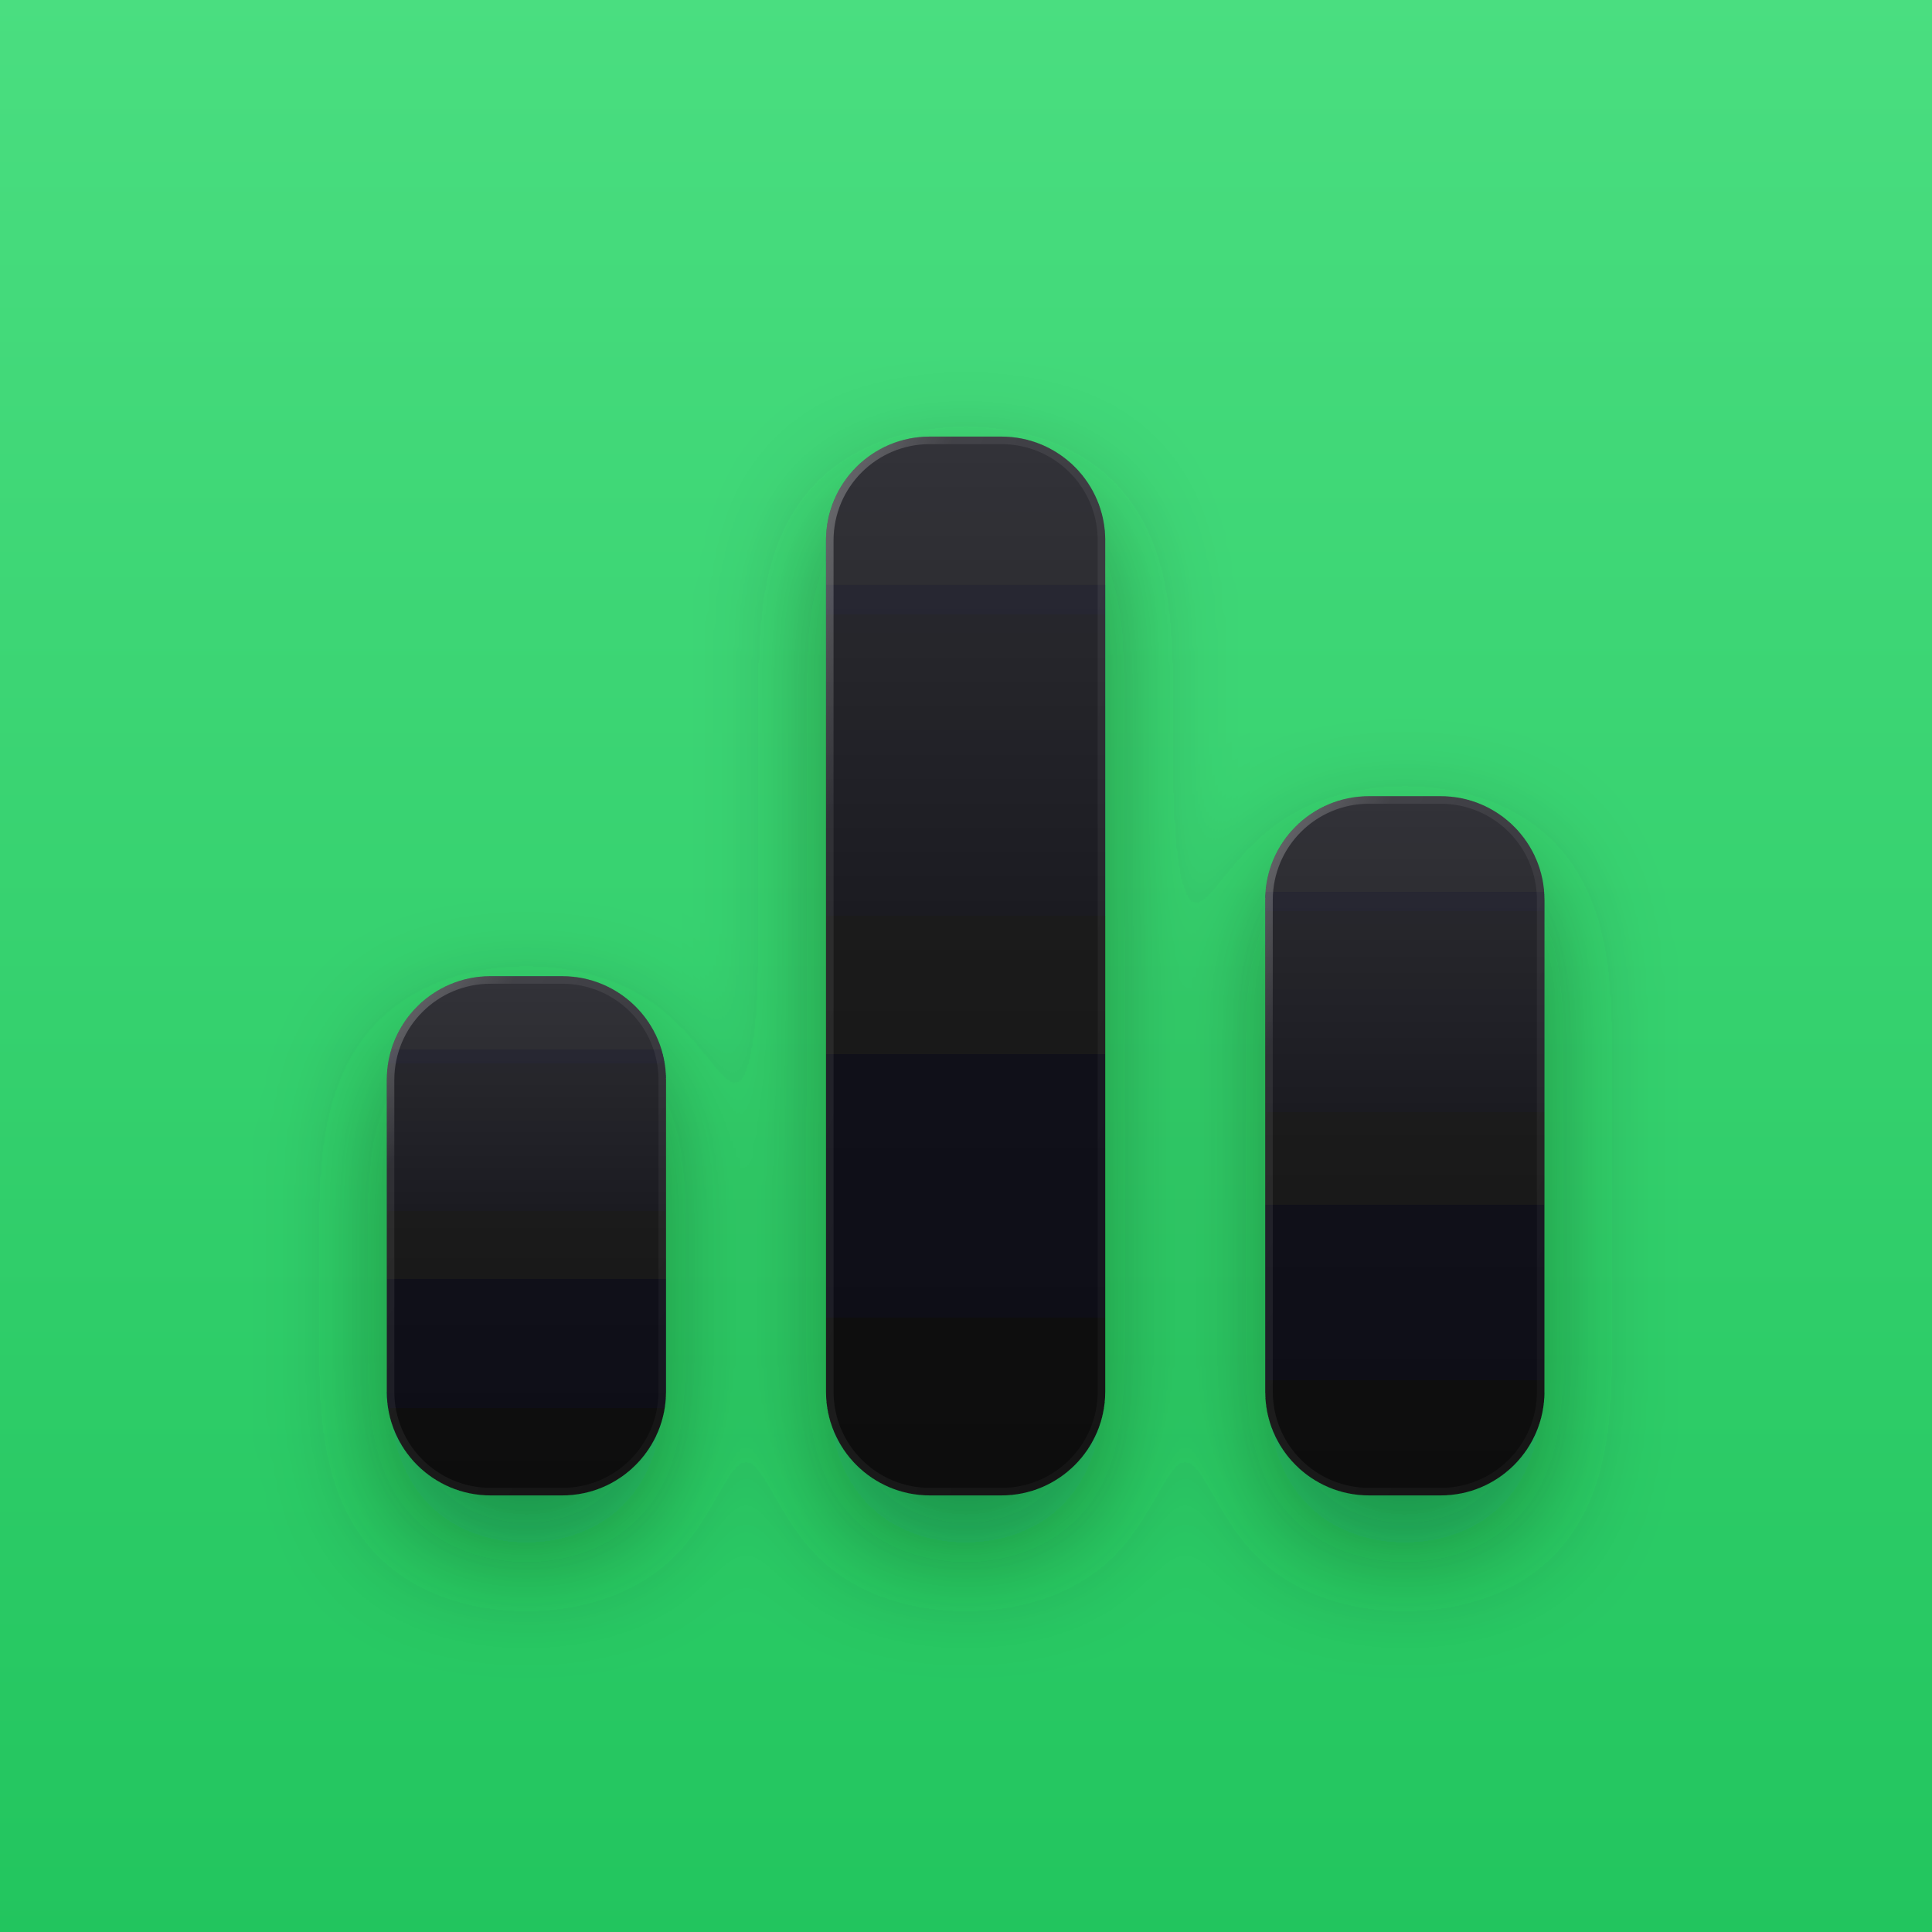
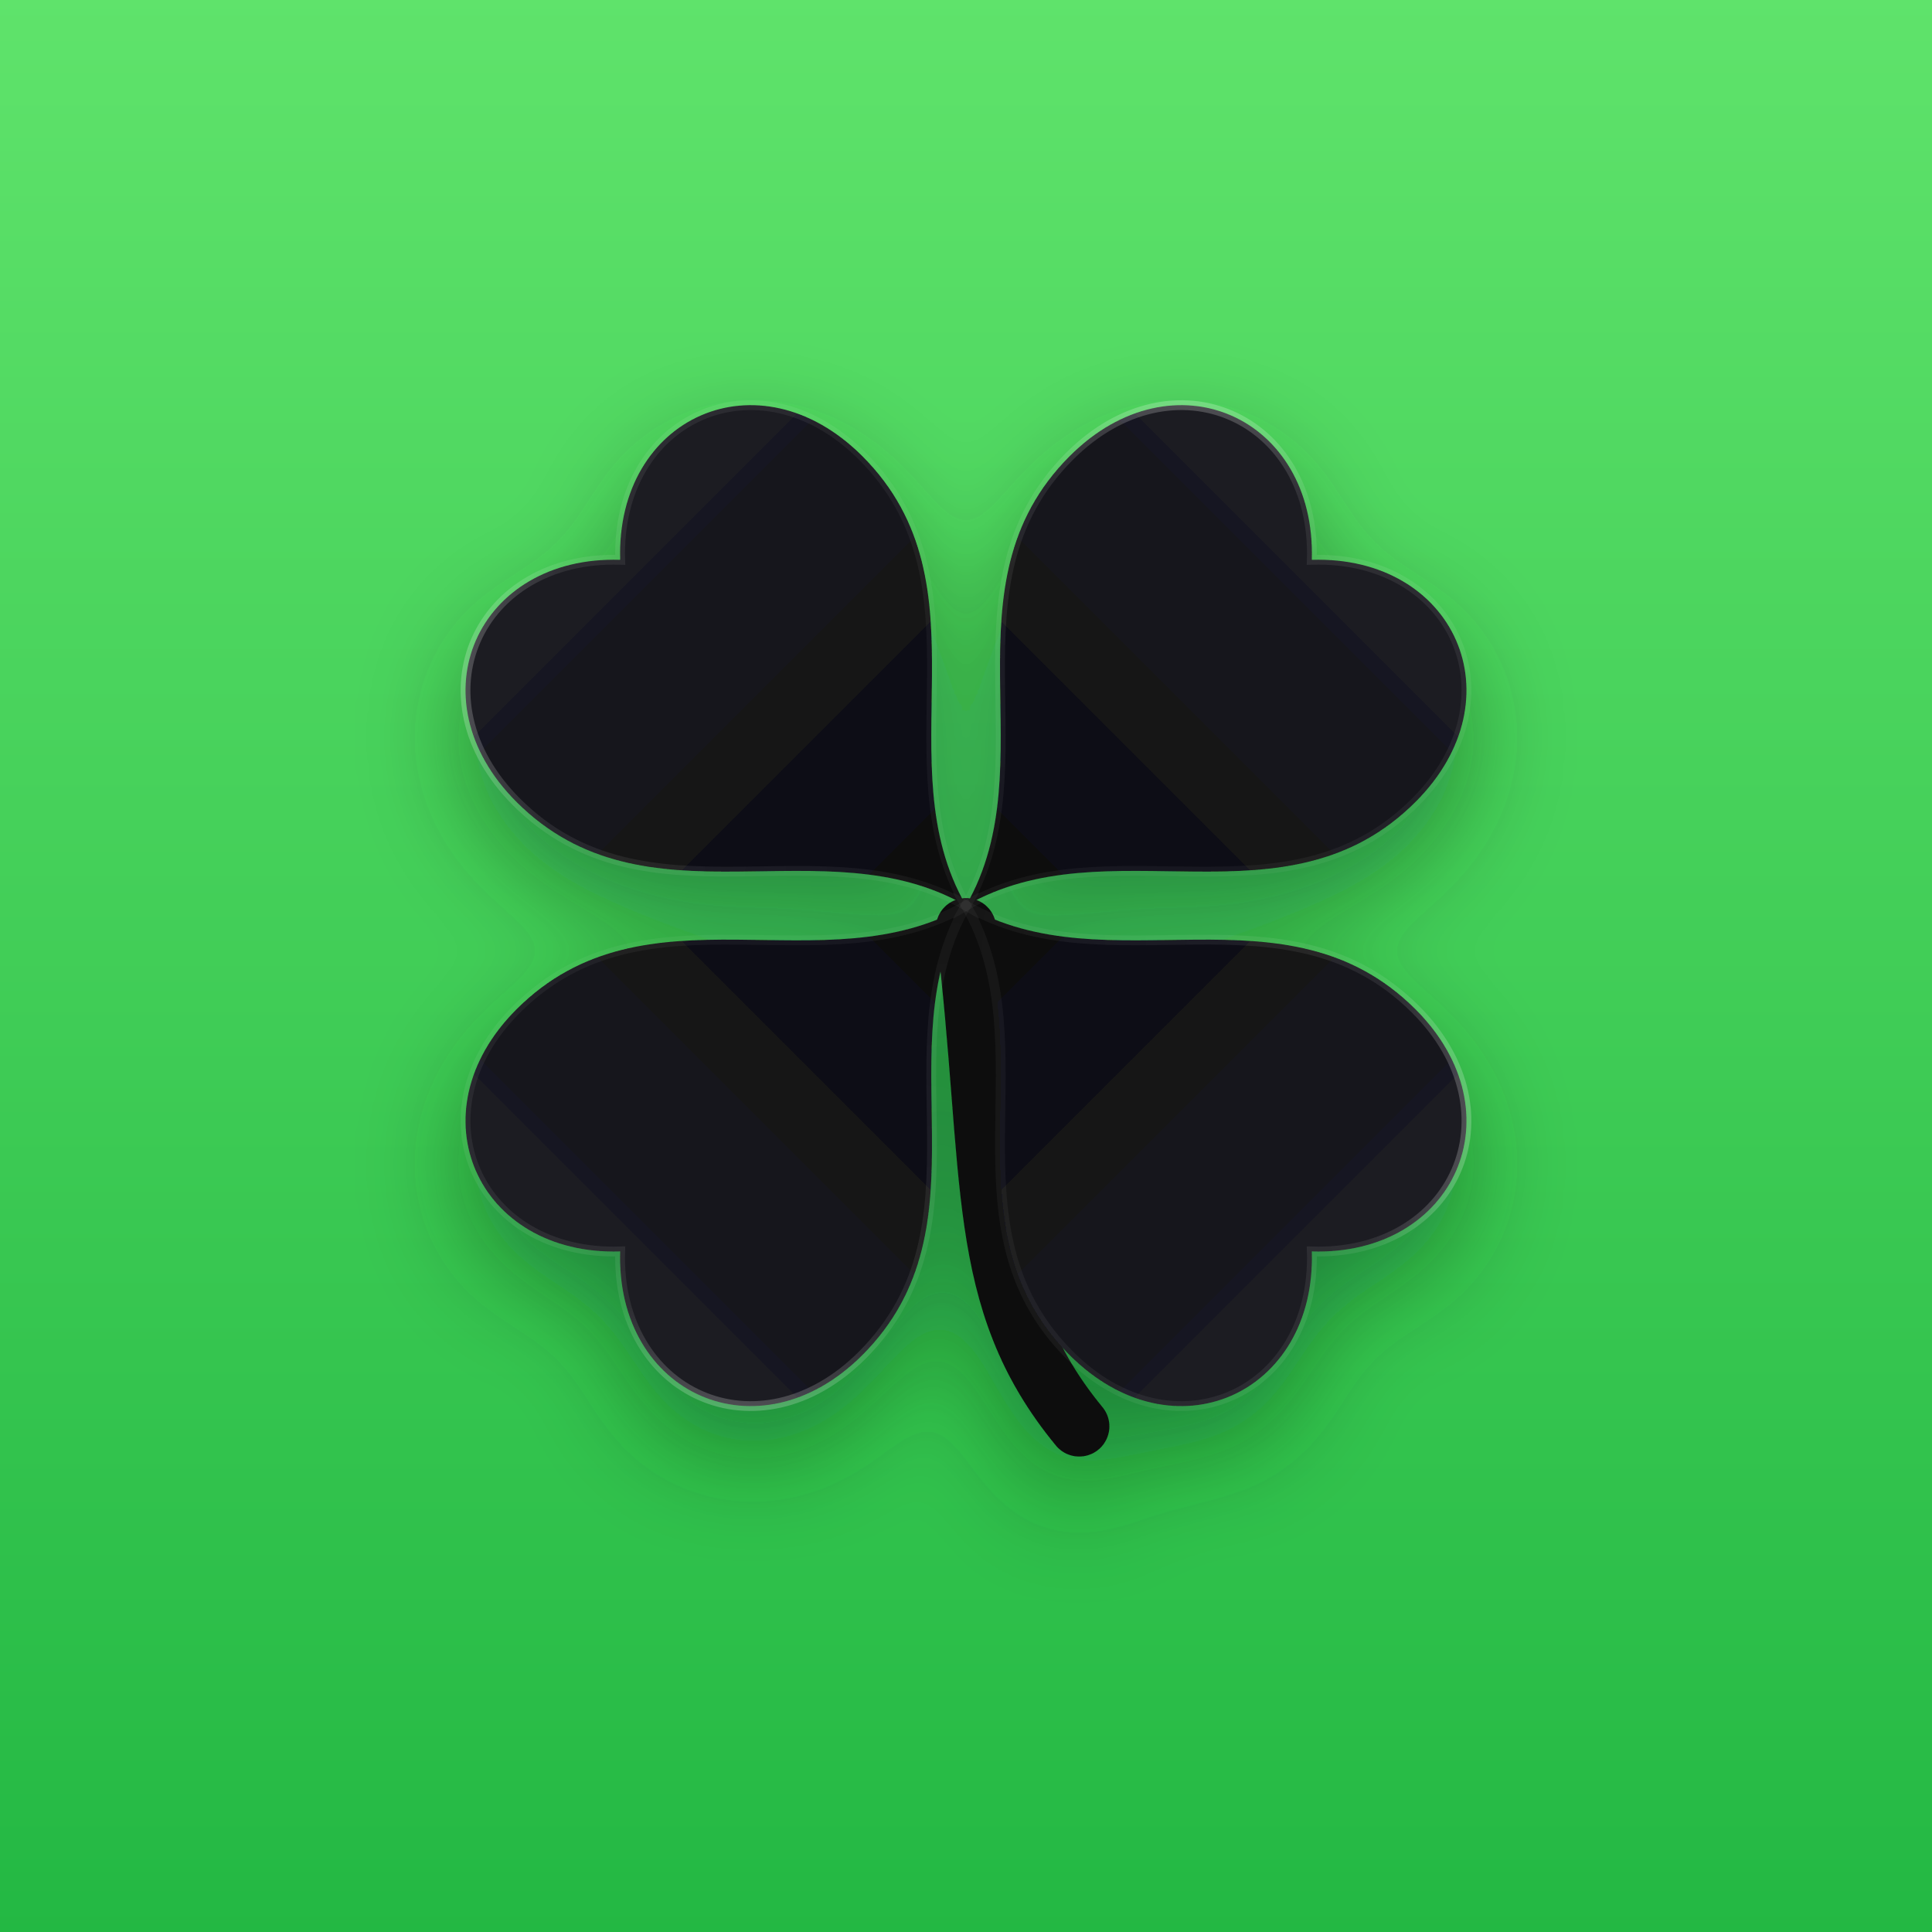
<svg xmlns="http://www.w3.org/2000/svg" viewBox="0 0 512 512" width="512" height="512">
  <defs>
-     <linearGradient id="zemin" x1="0" y1="0" x2="0" y2="1">
-       <stop offset="0" stop-color="#4ade80" />
-       <stop offset="1" stop-color="#22c55e" />
+     <path id="leaf" d="M0 0              C -7 -26, -40 -34, -40 -64              C -40 -88, -16 -97, 0 -80              C 16 -97, 40 -88, 40 -64              C 40 -34, 7 -26, 0 0 Z" />
+     <linearGradient id="ground" x1="0" y1="0" x2="0" y2="1">
+       <stop offset="0" stop-color="#5fe36b" />
+       <stop offset="1" stop-color="#23b843" />
    </linearGradient>
-     <linearGradient id="govde" x1="0" y1="0" x2="0" y2="1">
+     <linearGradient id="body" x1="0" y1="0" x2="0" y2="1">
      <stop offset="0" stop-color="#1c1c23" />
      <stop offset="1" stop-color="#0a0a0e" />
    </linearGradient>
-     <linearGradient id="kenar" x1="0" y1="0" x2="0.8" y2="1">
+     <linearGradient id="edge" x1="0" y1="0" x2="0.8" y2="1">
      <stop offset="0" stop-color="#ffffff" stop-opacity="0.30" />
      <stop offset="0.22" stop-color="#ffffff" stop-opacity="0.08" />
      <stop offset="1" stop-color="#ffffff" stop-opacity="0.03" />
    </linearGradient>
-     <linearGradient id="isik" x1="0" y1="0" x2="0" y2="1">
-       <stop offset="0" stop-color="#ffffff" stop-opacity="0.10" />
-       <stop offset="0.5" stop-color="#ffffff" stop-opacity="0.015" />
-       <stop offset="1" stop-color="#ffffff" stop-opacity="0" />
-     </linearGradient>
-     <filter id="golge" x="-40%" y="-40%" width="180%" height="190%">
-       <feDropShadow dx="0" dy="14" stdDeviation="16" flood-color="#08351c" flood-opacity="0.42" />
+     <filter id="shade" x="-40%" y="-40%" width="180%" height="190%">
+       <feDropShadow dx="0" dy="12" stdDeviation="14" flood-color="#08351c" flood-opacity="0.45" />
    </filter>
  </defs>
-   <rect width="512" height="512" fill="url(#zemin)" />
-   <g fill="url(#govde)" filter="url(#golge)">
-     <rect x="102.5" y="258.7" width="74" height="137.6" rx="27.5" />
-     <rect x="218.9" y="115.7" width="74" height="280.6" rx="27.5" />
-     <rect x="335.3" y="211.0" width="74" height="185.3" rx="27.5" />
+   <rect width="512" height="512" fill="url(#ground)" />
+   <g filter="url(#shade)">
+     <path d="M256 246 C 264 312, 258 344, 286 378" fill="none" stroke="#0a0a0e" stroke-width="16" stroke-linecap="round" />
+     <g transform="translate(256 240) rotate(45) scale(1.62)" fill="url(#body)">
+       <use href="#leaf" />
+       <use href="#leaf" transform="rotate(90)" />
+       <use href="#leaf" transform="rotate(180)" />
+       <use href="#leaf" transform="rotate(270)" />
+     </g>
  </g>
-   <g fill="url(#isik)">
-     <rect x="102.5" y="258.7" width="74" height="137.6" rx="27.5" />
-     <rect x="218.9" y="115.7" width="74" height="280.6" rx="27.5" />
-     <rect x="335.3" y="211.0" width="74" height="185.3" rx="27.5" />
-   </g>
-   <g fill="none" stroke="url(#kenar)" stroke-width="2">
-     <rect x="103.5" y="259.7" width="72" height="135.6" rx="26.5" />
-     <rect x="219.9" y="116.7" width="72" height="278.6" rx="26.5" />
-     <rect x="336.3" y="212.0" width="72" height="183.3" rx="26.5" />
+   <g transform="translate(256 240) rotate(45) scale(1.62)" fill="none" stroke="url(#edge)" stroke-width="1.6">
+     <use href="#leaf" />
+     <use href="#leaf" transform="rotate(90)" />
+     <use href="#leaf" transform="rotate(180)" />
+     <use href="#leaf" transform="rotate(270)" />
  </g>
</svg>
